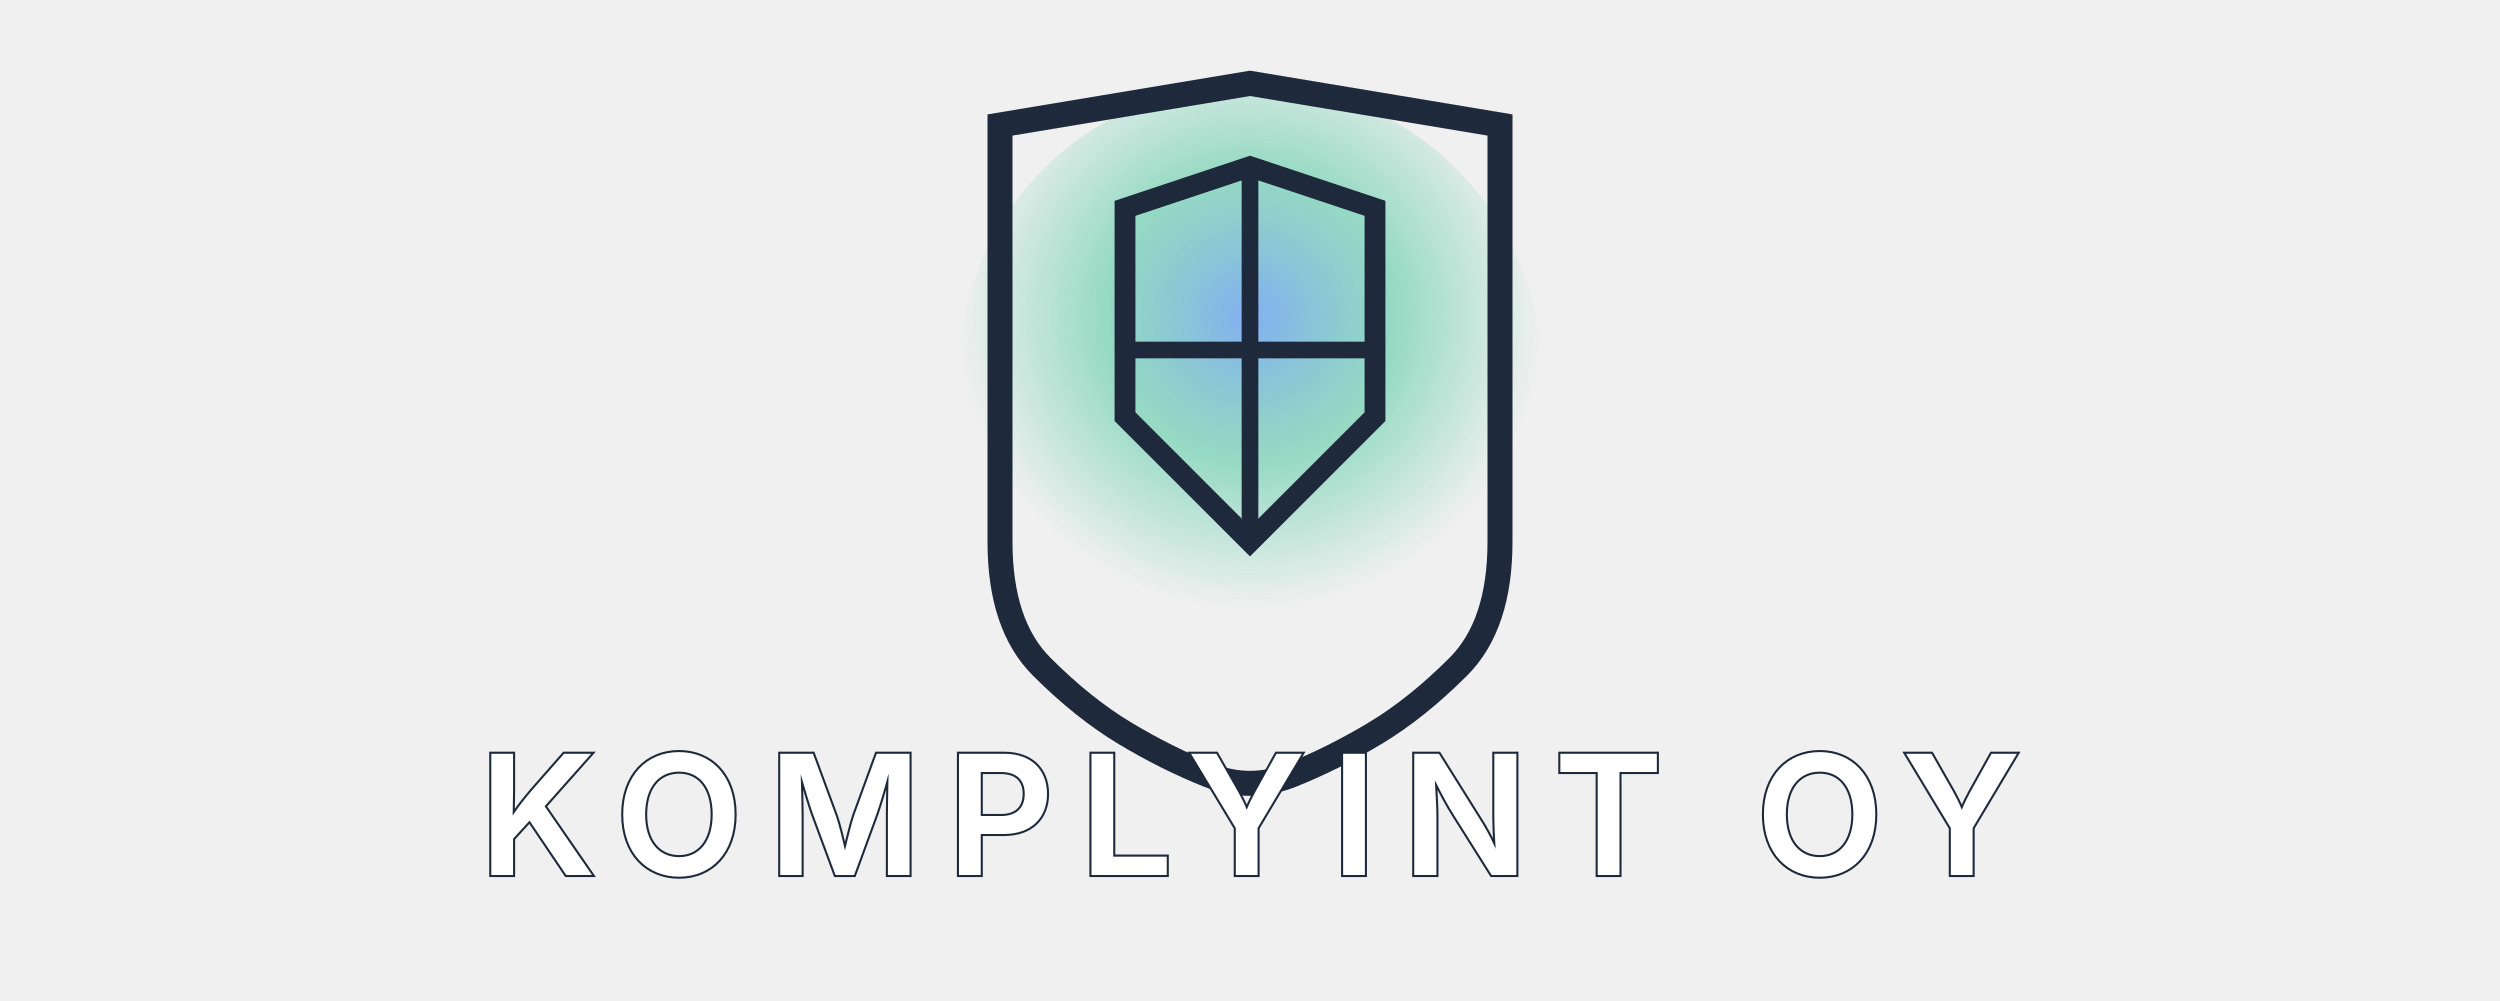
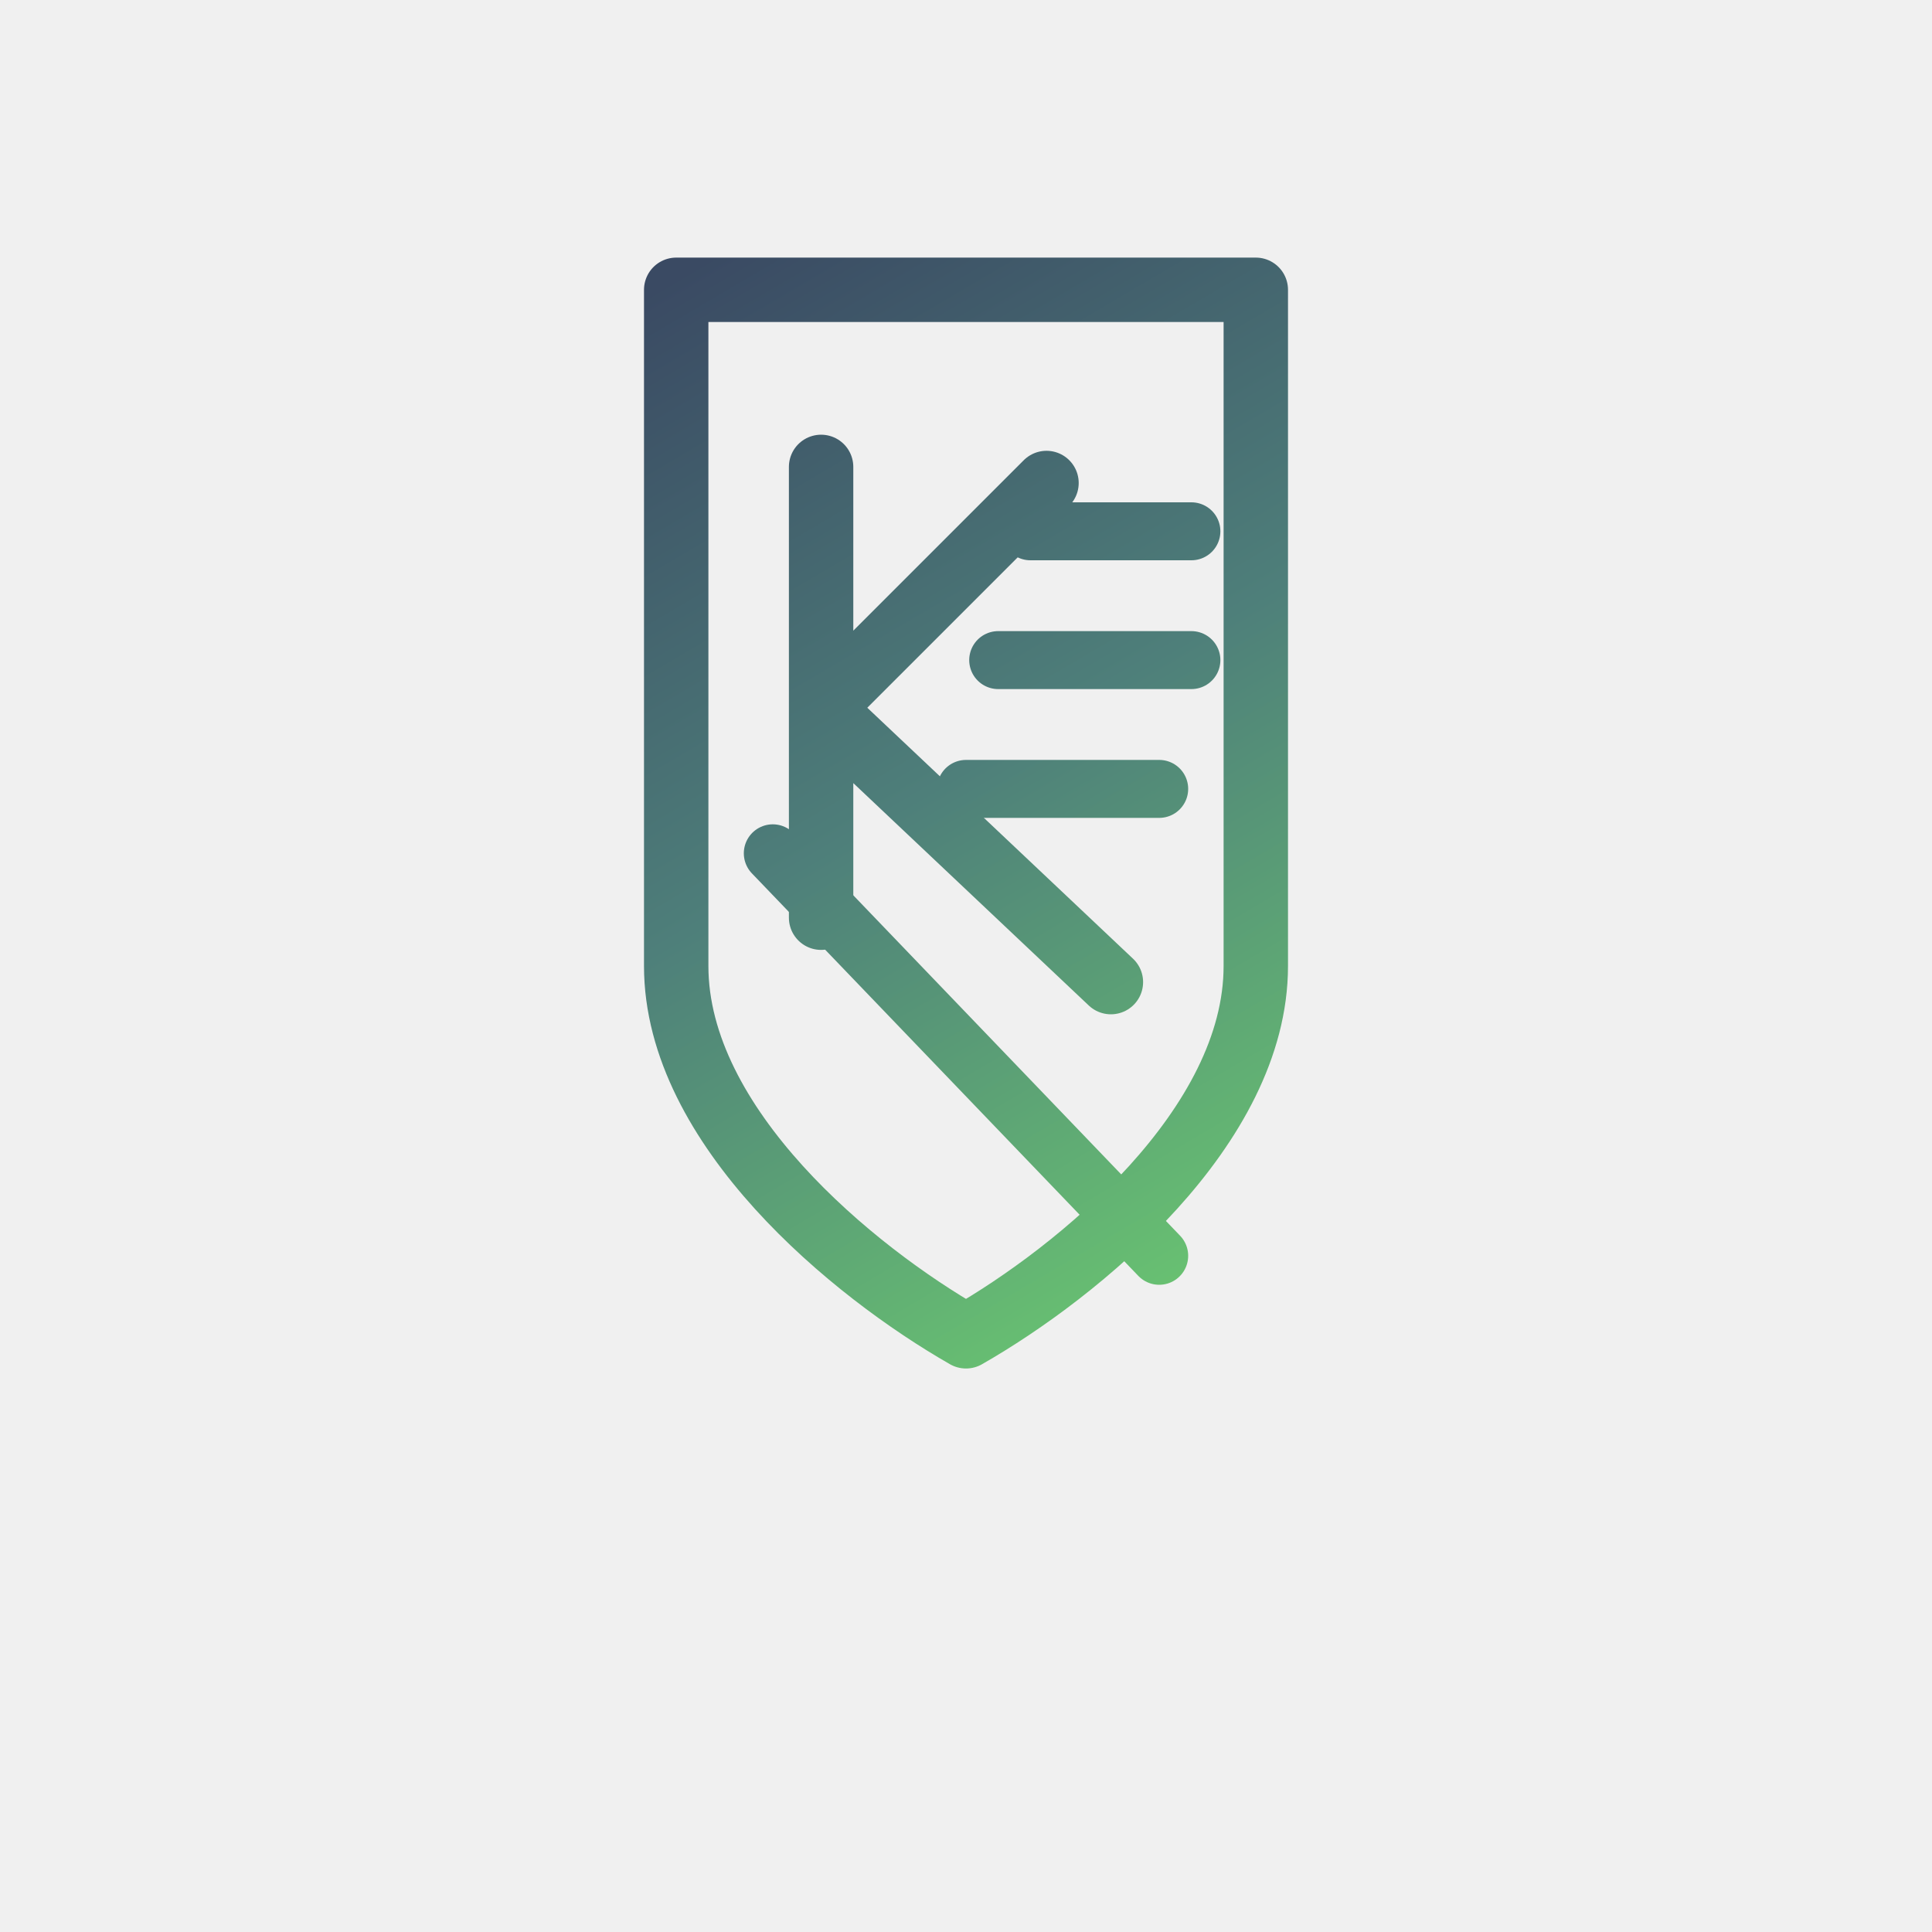
- <svg xmlns="http://www.w3.org/2000/svg" viewBox="0 0 300 120" fill="none">
+ <svg xmlns="http://www.w3.org/2000/svg" viewBox="0 0 600 600" width="600" height="600">
  <defs>
-     <radialGradient id="glow" cx="50%" cy="40%">
-       <stop offset="0%" stop-color="#3b82f6" stop-opacity="0.6" />
-       <stop offset="50%" stop-color="#10b981" stop-opacity="0.4" />
-       <stop offset="100%" stop-color="#10b981" stop-opacity="0" />
-     </radialGradient>
+     <linearGradient id="komplyGradientA" x1="220" y1="80" x2="420" y2="420" gradientUnits="userSpaceOnUse">
+       <stop offset="0%" stop-color="#3A4A63" />
+       <stop offset="45%" stop-color="#4E7F7A" />
+       <stop offset="100%" stop-color="#6FD26F" />
+     </linearGradient>
  </defs>
-   <circle cx="150" cy="45" r="35" fill="url(#glow)" />
-   <path d="M 120 15 L 150 10 L 180 15 L 180 65 Q 180 75 175 80 Q 170 85 165 88 Q 160 91 155 93 Q 150 95 145 93 Q 140 91 135 88 Q 130 85 125 80 Q 120 75 120 65 Z" fill="none" stroke="#1e293b" stroke-width="3" />
-   <path d="M 135 25 L 150 20 L 165 25 L 165 50 L 150 65 L 135 50 Z" fill="none" stroke="#1e293b" stroke-width="2.5" />
-   <line x1="150" y1="20" x2="150" y2="65" stroke="#1e293b" stroke-width="2" />
-   <line x1="135" y1="42" x2="165" y2="42" stroke="#1e293b" stroke-width="2" />
-   <text x="150" y="105" font-family="system-ui, -apple-system, sans-serif" font-size="20" font-weight="600" letter-spacing="0.15em" text-anchor="middle" fill="white" stroke="#1e293b" stroke-width="0.5" paint-order="stroke fill">KOMPLYINT OY</text>
+   <path d="       M210 90       L390 90       L390 300       C390 350 335 395 300 415       C265 395 210 350 210 300       Z     " fill="none" stroke="url(#komplyGradientA)" stroke-width="20" stroke-linejoin="round" stroke-linecap="round" />
+   <path d="       M255 145       L255 285       M255 220       L325 150       M255 220       L345 305     " stroke="url(#komplyGradientA)" stroke-width="20" stroke-linecap="round" stroke-linejoin="round" fill="none" />
+   <path d="       M320 165 L370 165       M310 205 L370 205       M300 245 L360 245     " stroke="url(#komplyGradientA)" stroke-width="18" stroke-linecap="round" fill="none" />
+   <path d="M240 265 L360 390" stroke="url(#komplyGradientA)" stroke-width="18" stroke-linecap="round" fill="none" />
</svg>
